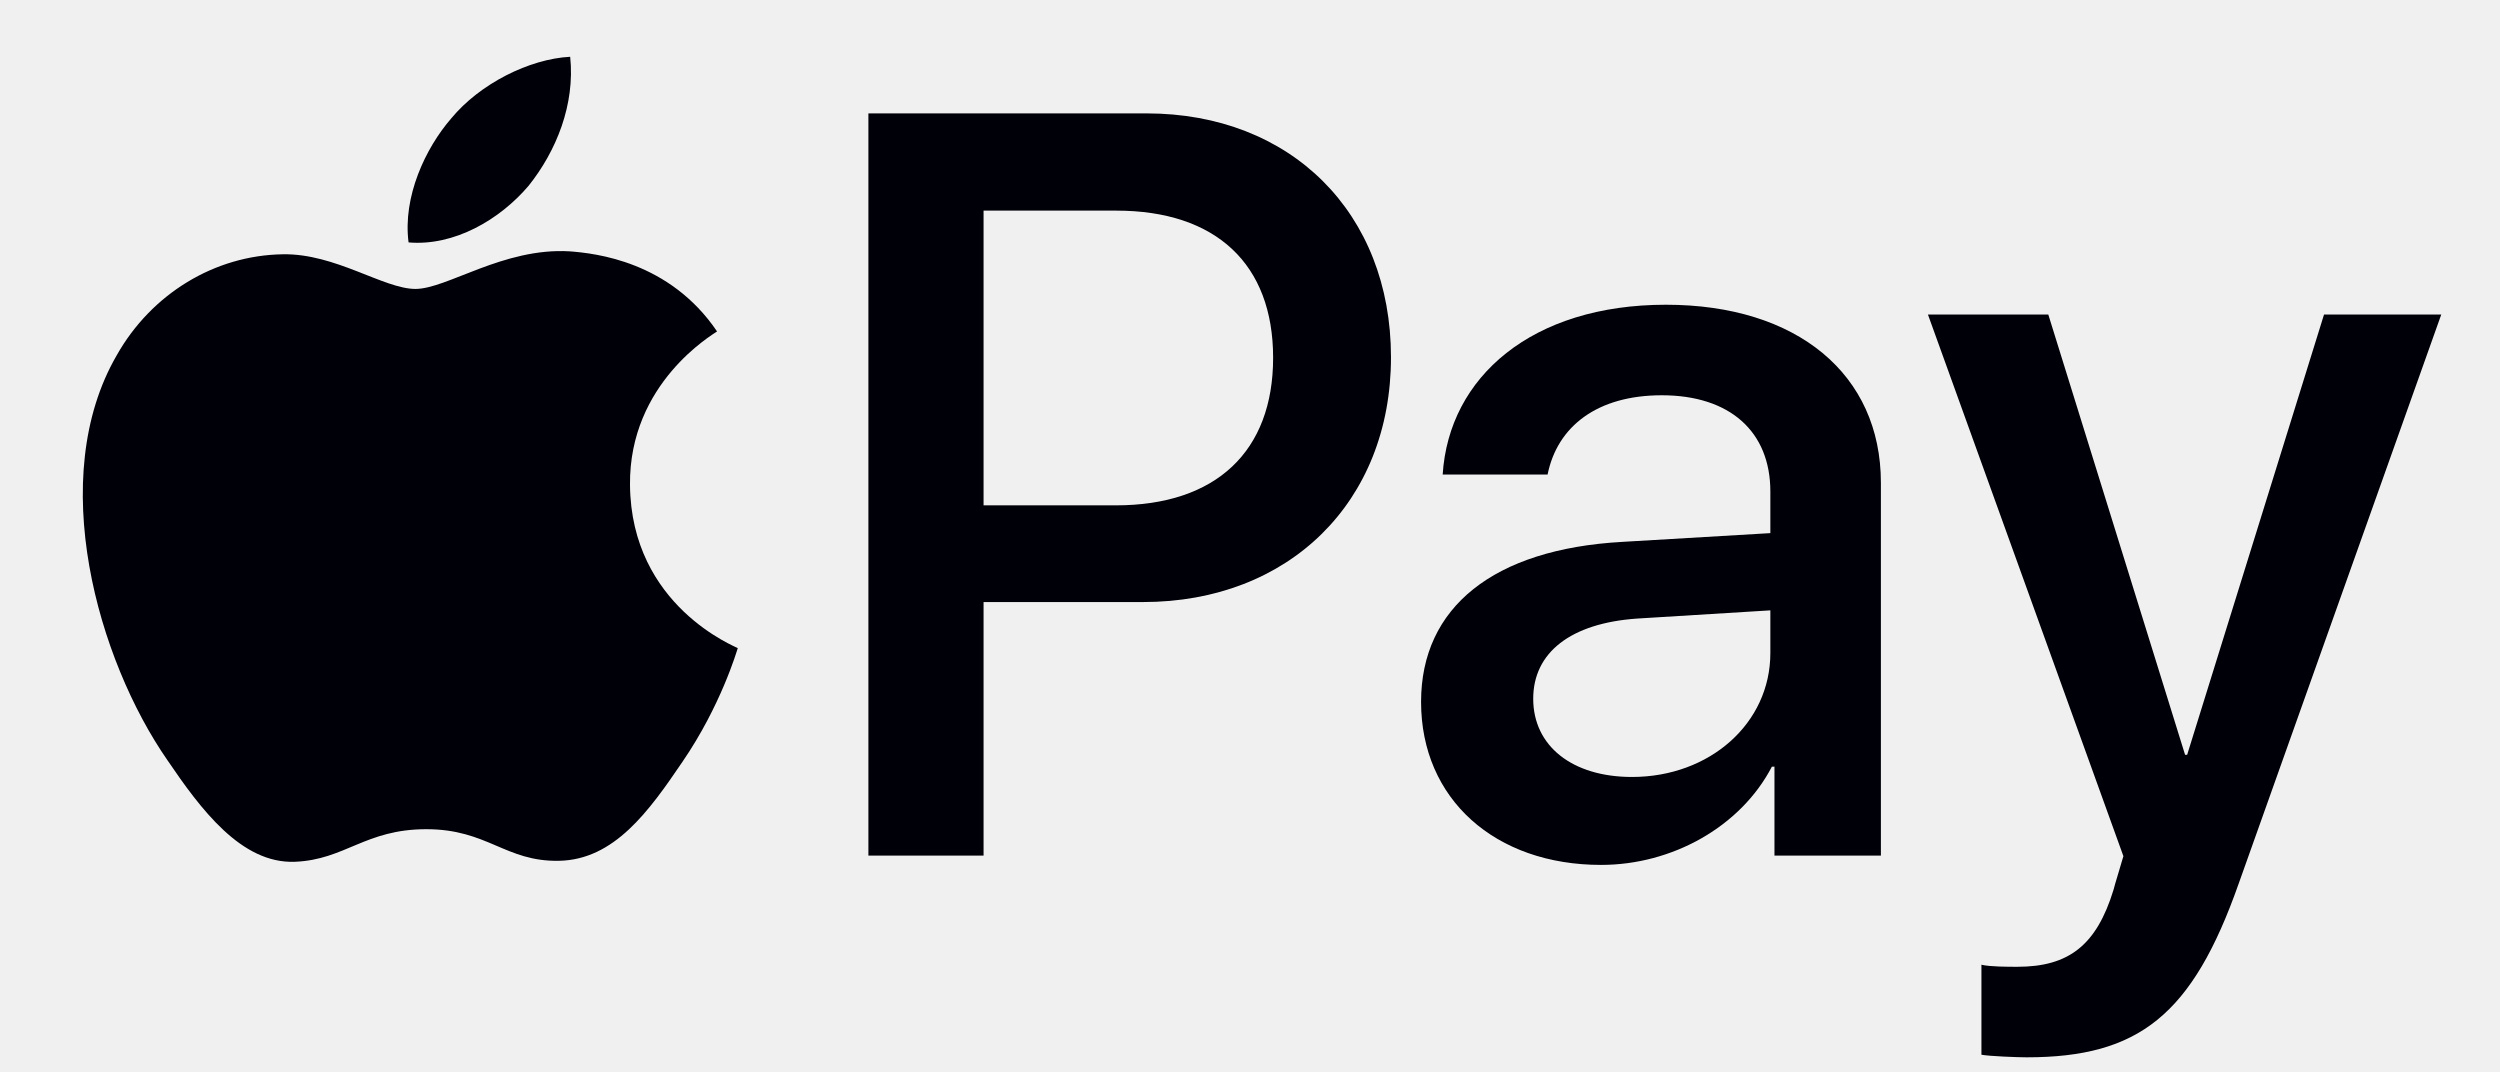
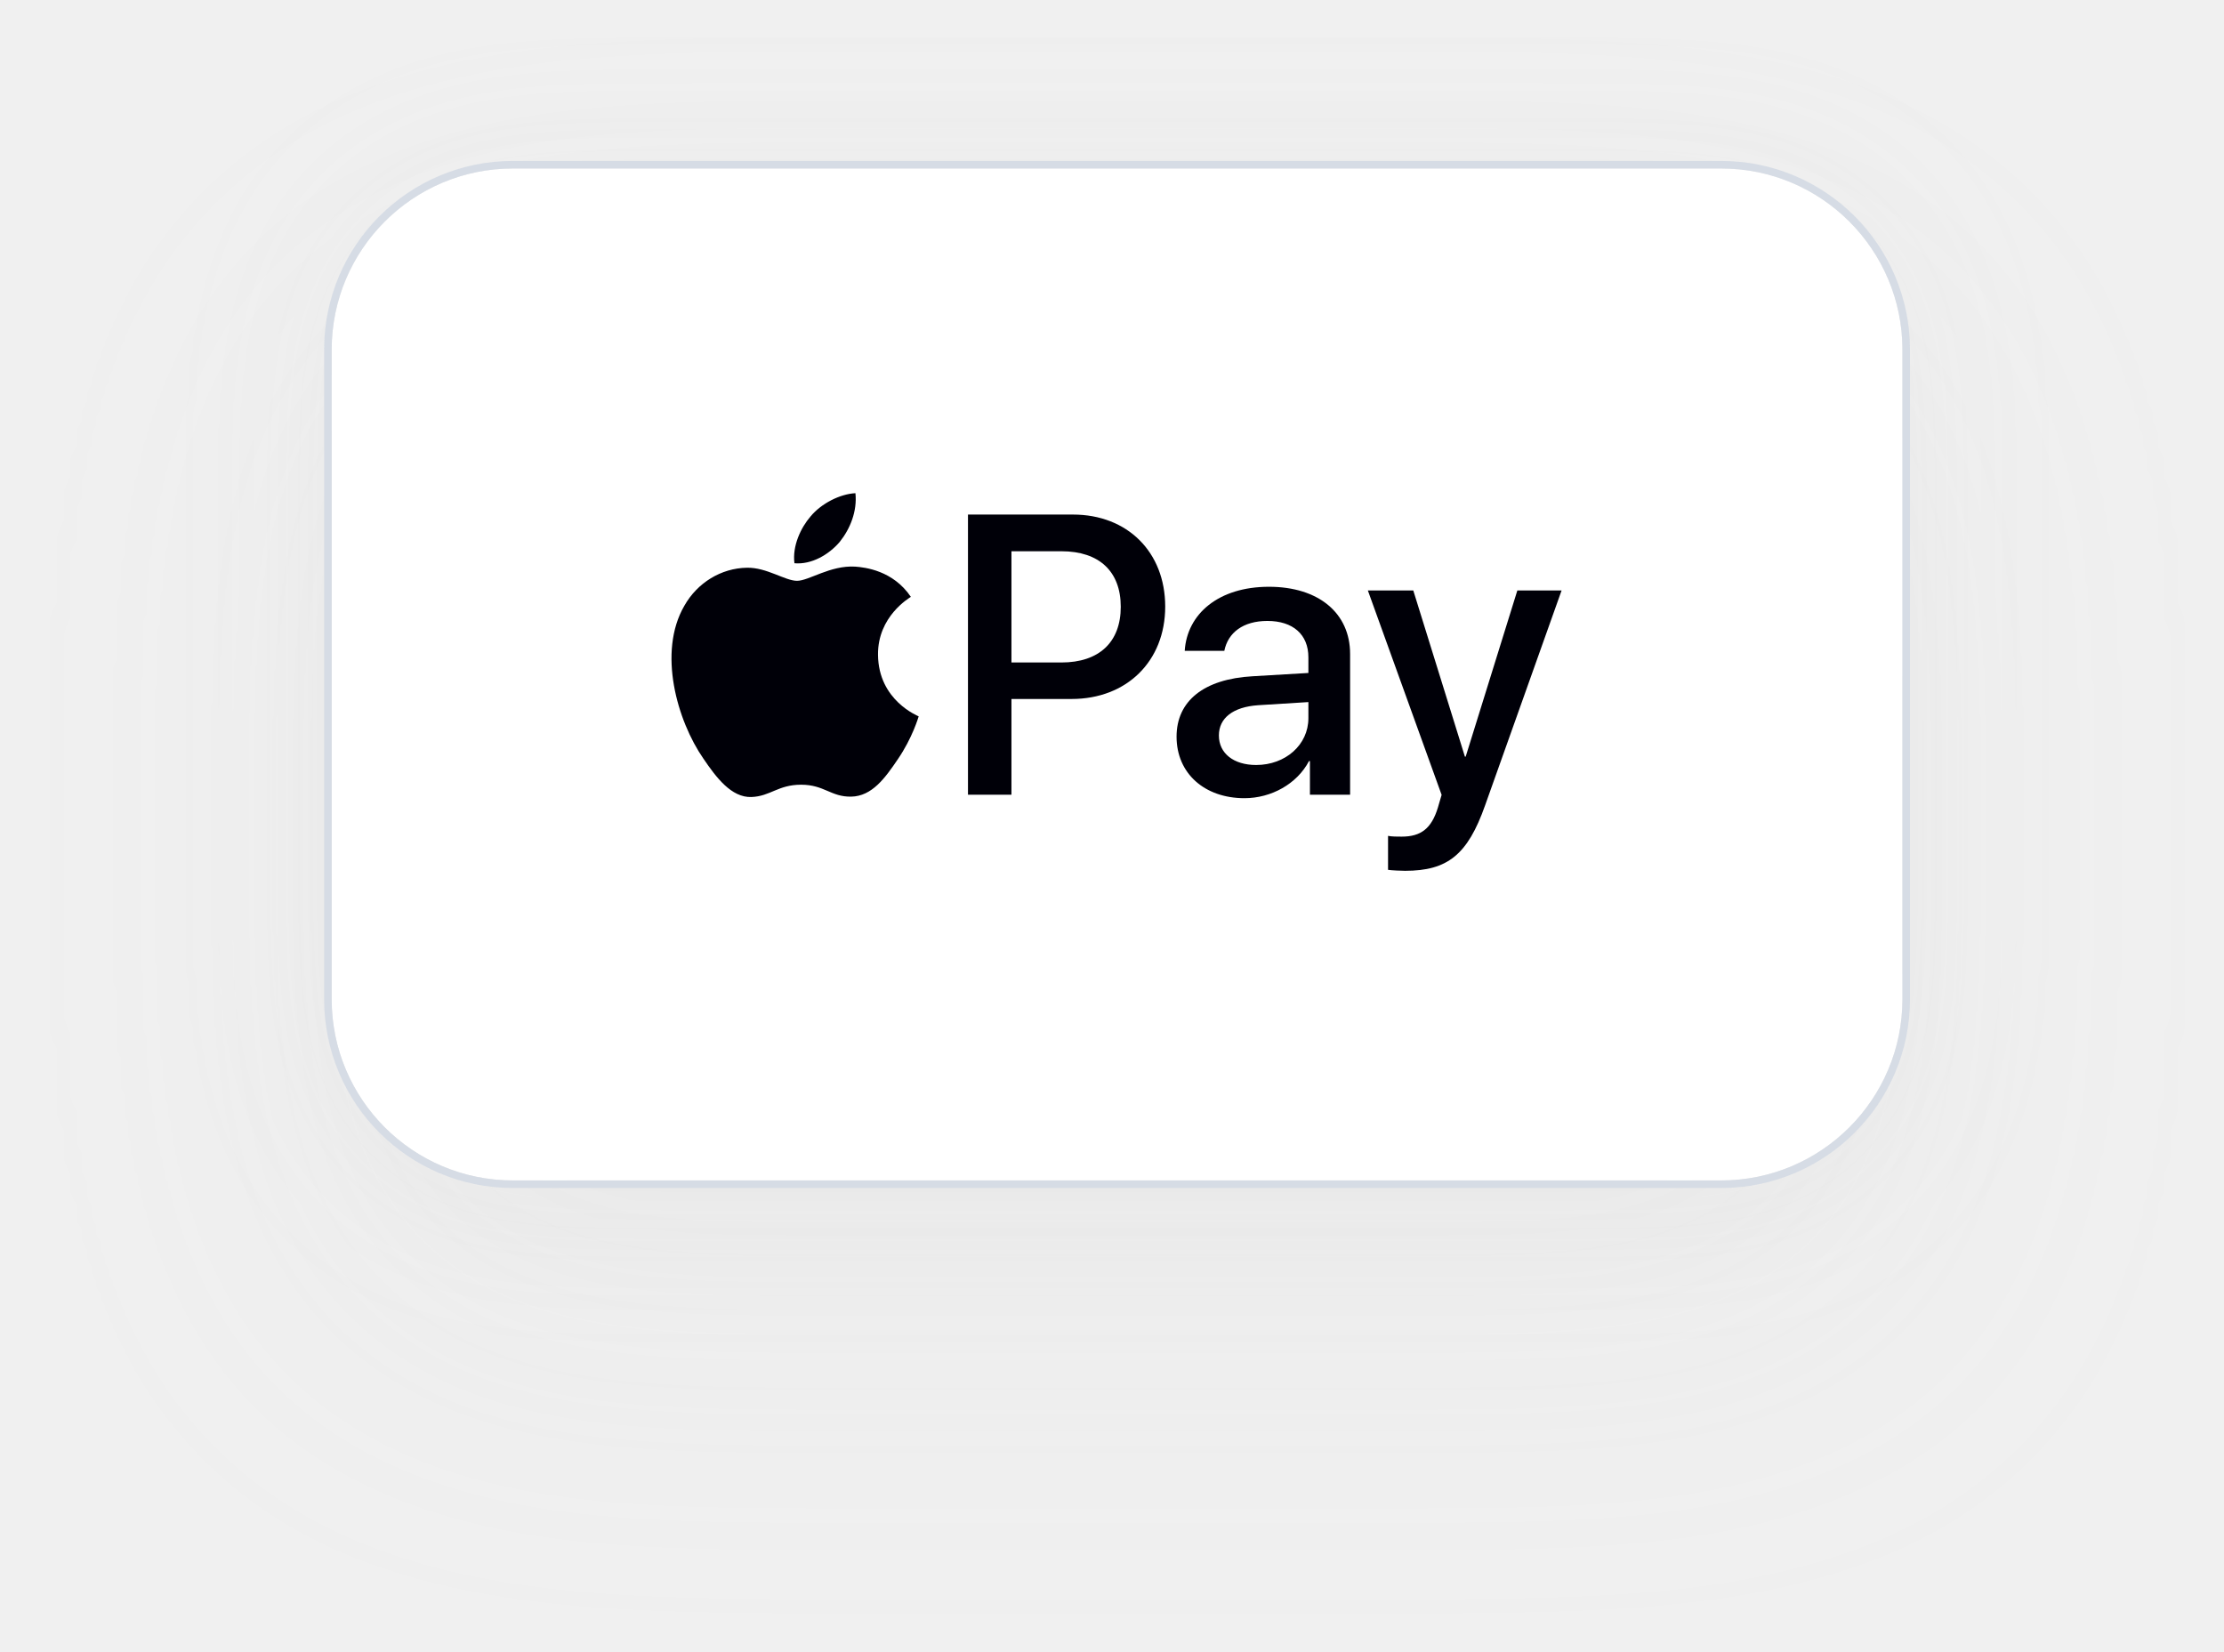
- <svg xmlns="http://www.w3.org/2000/svg" width="28" height="12" viewBox="0 0 28 12" fill="none">
-   <path d="M5.92 2.081C6.231 1.692 6.442 1.17 6.386 0.636C5.931 0.659 5.375 0.937 5.054 1.326C4.765 1.659 4.509 2.204 4.576 2.715C5.087 2.759 5.598 2.46 5.92 2.081Z" fill="#000008" />
-   <path d="M6.38 2.815C5.638 2.771 5.007 3.236 4.653 3.236C4.298 3.236 3.755 2.837 3.168 2.848C2.404 2.859 1.696 3.291 1.308 3.978C0.51 5.353 1.097 7.391 1.873 8.511C2.249 9.065 2.703 9.674 3.301 9.652C3.866 9.63 4.088 9.287 4.775 9.287C5.461 9.287 5.66 9.652 6.259 9.641C6.879 9.63 7.267 9.087 7.643 8.533C8.075 7.902 8.252 7.292 8.263 7.259C8.252 7.247 7.067 6.793 7.056 5.43C7.045 4.289 7.986 3.746 8.031 3.712C7.499 2.926 6.668 2.837 6.38 2.815Z" fill="#000008" />
-   <path d="M12.842 1.27C14.456 1.27 15.579 2.382 15.579 4.001C15.579 5.626 14.432 6.743 12.802 6.743H11.016V9.583H9.726V1.27L12.842 1.27ZM11.016 5.66H12.497C13.62 5.66 14.259 5.055 14.259 4.007C14.259 2.958 13.62 2.359 12.502 2.359H11.016V5.66Z" fill="#000008" />
-   <path d="M15.916 7.861C15.916 6.801 16.728 6.15 18.169 6.069L19.828 5.971V5.505C19.828 4.831 19.372 4.427 18.612 4.427C17.892 4.427 17.442 4.773 17.333 5.315H16.158C16.227 4.22 17.16 3.413 18.658 3.413C20.127 3.413 21.066 4.191 21.066 5.407V9.583H19.874V8.587H19.845C19.494 9.261 18.727 9.687 17.932 9.687C16.745 9.687 15.916 8.95 15.916 7.861ZM19.828 7.314V6.836L18.335 6.928C17.592 6.98 17.172 7.308 17.172 7.826C17.172 8.356 17.61 8.702 18.278 8.702C19.148 8.702 19.828 8.103 19.828 7.314Z" fill="#000008" />
-   <path d="M22.192 11.813V10.805C22.284 10.828 22.491 10.828 22.595 10.828C23.171 10.828 23.482 10.586 23.672 9.964C23.672 9.952 23.782 9.595 23.782 9.589L21.593 3.523H22.941L24.473 8.454H24.496L26.029 3.523H27.342L25.072 9.9C24.554 11.369 23.955 11.842 22.699 11.842C22.595 11.842 22.284 11.83 22.192 11.813Z" fill="#000008" />
+ <svg xmlns="http://www.w3.org/2000/svg" width="66" height="49" viewBox="0 0 66 49" fill="none">
+   <g filter="url(#filter0_dd_13_795)">
+     <rect x="9.843" y="5" width="46.614" height="30.03" rx="5.379" fill="white" />
+     <rect x="9.731" y="4.888" width="46.838" height="30.255" rx="5.491" stroke="#D6DCE5" stroke-width="0.224" />
+     <path d="M24.92 16.081C25.231 15.693 25.442 15.17 25.386 14.636C24.931 14.659 24.375 14.937 24.054 15.326C23.765 15.659 23.509 16.204 23.576 16.715C24.087 16.759 24.598 16.459 24.92 16.081Z" fill="#000008" />
+     <path d="M25.38 16.815C24.638 16.771 24.007 17.236 23.653 17.236C23.298 17.236 22.755 16.837 22.168 16.848C21.404 16.859 20.695 17.291 20.308 17.978C19.51 19.353 20.097 21.391 20.873 22.511C21.249 23.065 21.703 23.674 22.301 23.652C22.866 23.63 23.088 23.287 23.775 23.287C24.461 23.287 24.66 23.652 25.259 23.641C25.879 23.63 26.267 23.087 26.643 22.533C27.075 21.902 27.252 21.292 27.263 21.259C27.252 21.247 26.067 20.793 26.056 19.43C26.045 18.289 26.986 17.746 27.031 17.712C26.499 16.926 25.668 16.837 25.38 16.815Z" fill="#000008" />
+     <path d="M31.842 15.27C33.456 15.27 34.579 16.382 34.579 18.001C34.579 19.626 33.432 20.743 31.802 20.743H30.016V23.584H28.726V15.27L31.842 15.27ZM30.016 19.66H31.497C32.62 19.66 33.26 19.055 33.26 18.007C33.26 16.958 32.62 16.359 31.502 16.359H30.016V19.66Z" fill="#000008" />
+     <path d="M34.916 21.861C34.916 20.801 35.728 20.15 37.169 20.069L38.828 19.971V19.505C38.828 18.831 38.372 18.427 37.612 18.427C36.892 18.427 36.442 18.773 36.333 19.315H35.158C35.227 18.22 36.16 17.413 37.658 17.413C39.127 17.413 40.066 18.191 40.066 19.407V23.584H38.874V22.587H38.845C38.493 23.261 37.727 23.687 36.932 23.687C35.745 23.687 34.916 22.95 34.916 21.861ZM38.828 21.314V20.835L37.335 20.928C36.592 20.98 36.172 21.308 36.172 21.826C36.172 22.356 36.61 22.702 37.278 22.702C38.148 22.702 38.828 22.103 38.828 21.314Z" fill="#000008" />
+     <path d="M41.192 25.813V24.805C41.284 24.828 41.491 24.828 41.595 24.828C42.171 24.828 42.482 24.586 42.672 23.964C42.672 23.952 42.782 23.595 42.782 23.589L40.593 17.523H41.941L43.473 22.454H43.496L45.029 17.523H46.342L44.072 23.9C43.554 25.369 42.955 25.842 41.699 25.842C41.595 25.842 41.284 25.83 41.192 25.813Z" fill="#000008" />
+   </g>
+   <defs>
+     <filter id="filter0_dd_13_795" x="0.654" y="0.294" width="64.991" height="48.407" filterUnits="userSpaceOnUse" color-interpolation-filters="sRGB">
+       <feFlood flood-opacity="0" result="BackgroundImageFix" />
+       <feColorMatrix in="SourceAlpha" type="matrix" values="0 0 0 0 0 0 0 0 0 0 0 0 0 0 0 0 0 0 127 0" result="hardAlpha" />
+       <feOffset dy="0.448" />
+       <feGaussianBlur stdDeviation="2.241" />
+       <feColorMatrix type="matrix" values="0 0 0 0 0.718 0 0 0 0 0.718 0 0 0 0 0.718 0 0 0 0.08 0" />
+       <feBlend mode="normal" in2="BackgroundImageFix" result="effect1_dropShadow_13_795" />
+       <feColorMatrix in="SourceAlpha" type="matrix" values="0 0 0 0 0 0 0 0 0 0 0 0 0 0 0 0 0 0 127 0" result="hardAlpha" />
+       <feOffset dy="4.482" />
+       <feGaussianBlur stdDeviation="4.482" />
+       <feColorMatrix type="matrix" values="0 0 0 0 0.718 0 0 0 0 0.718 0 0 0 0 0.718 0 0 0 0.08 0" />
+       <feBlend mode="normal" in2="effect1_dropShadow_13_795" result="effect2_dropShadow_13_795" />
+       <feBlend mode="normal" in="SourceGraphic" in2="effect2_dropShadow_13_795" result="shape" />
+     </filter>
+   </defs>
</svg>
